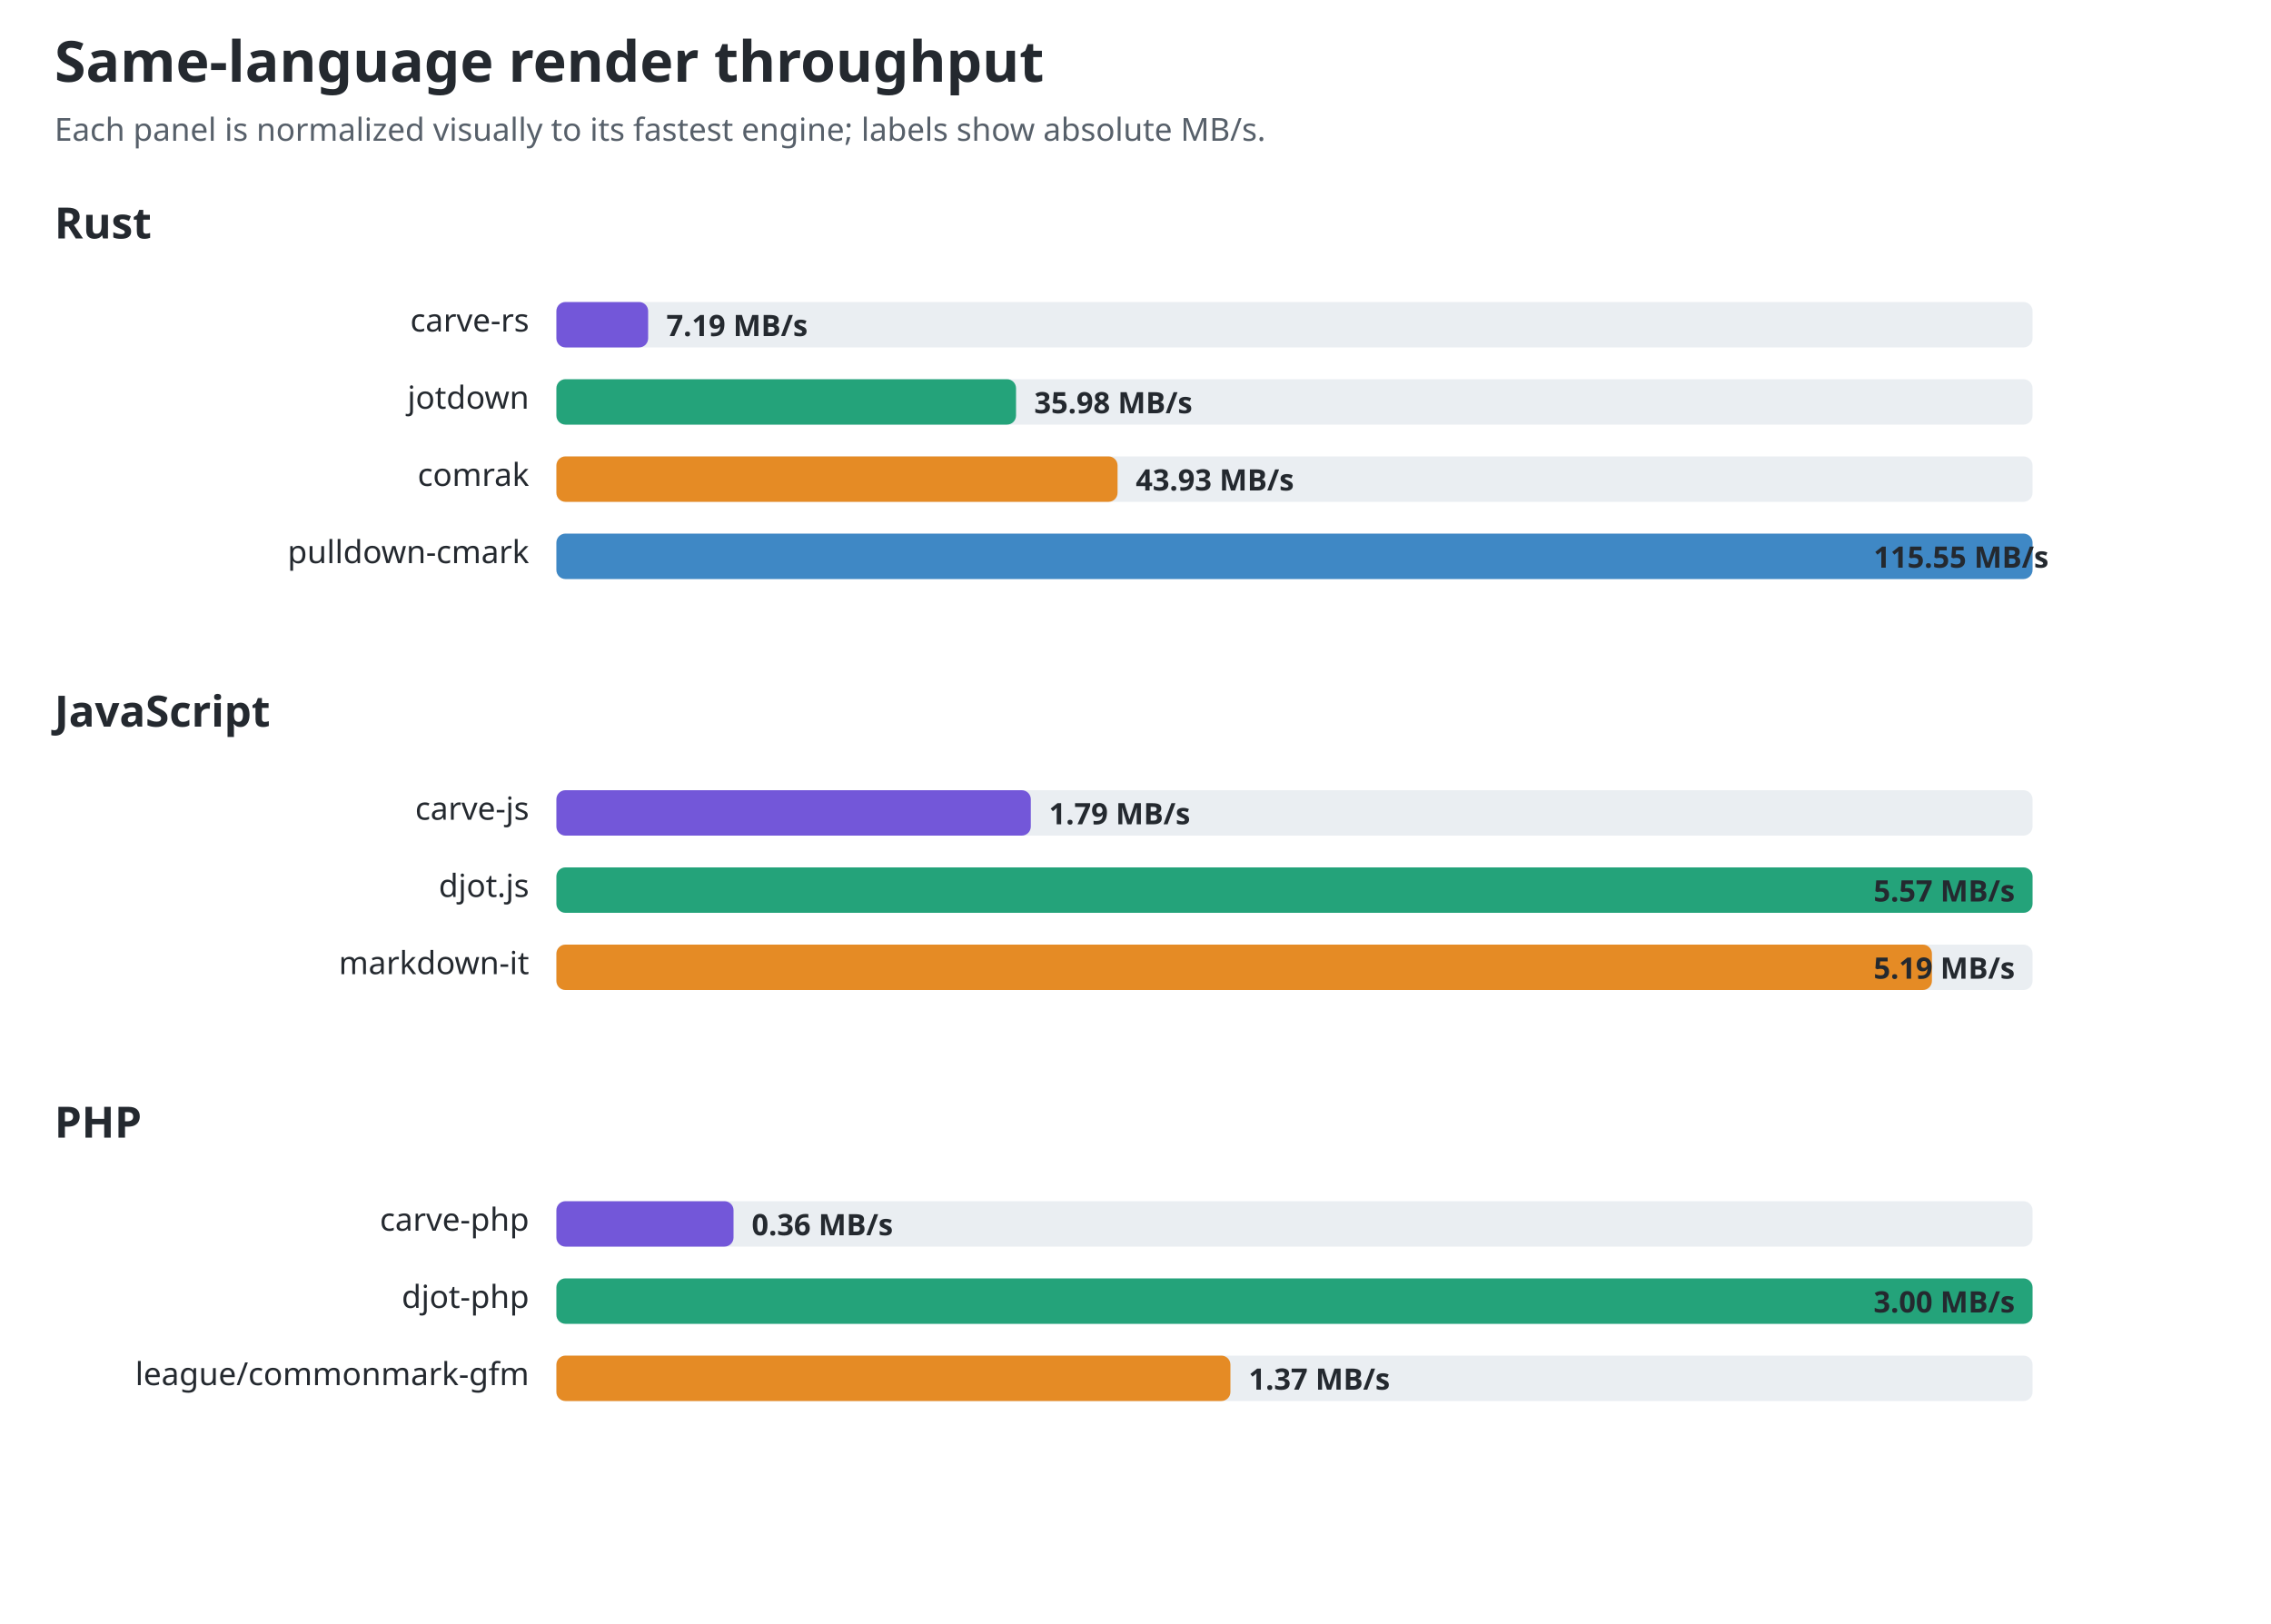
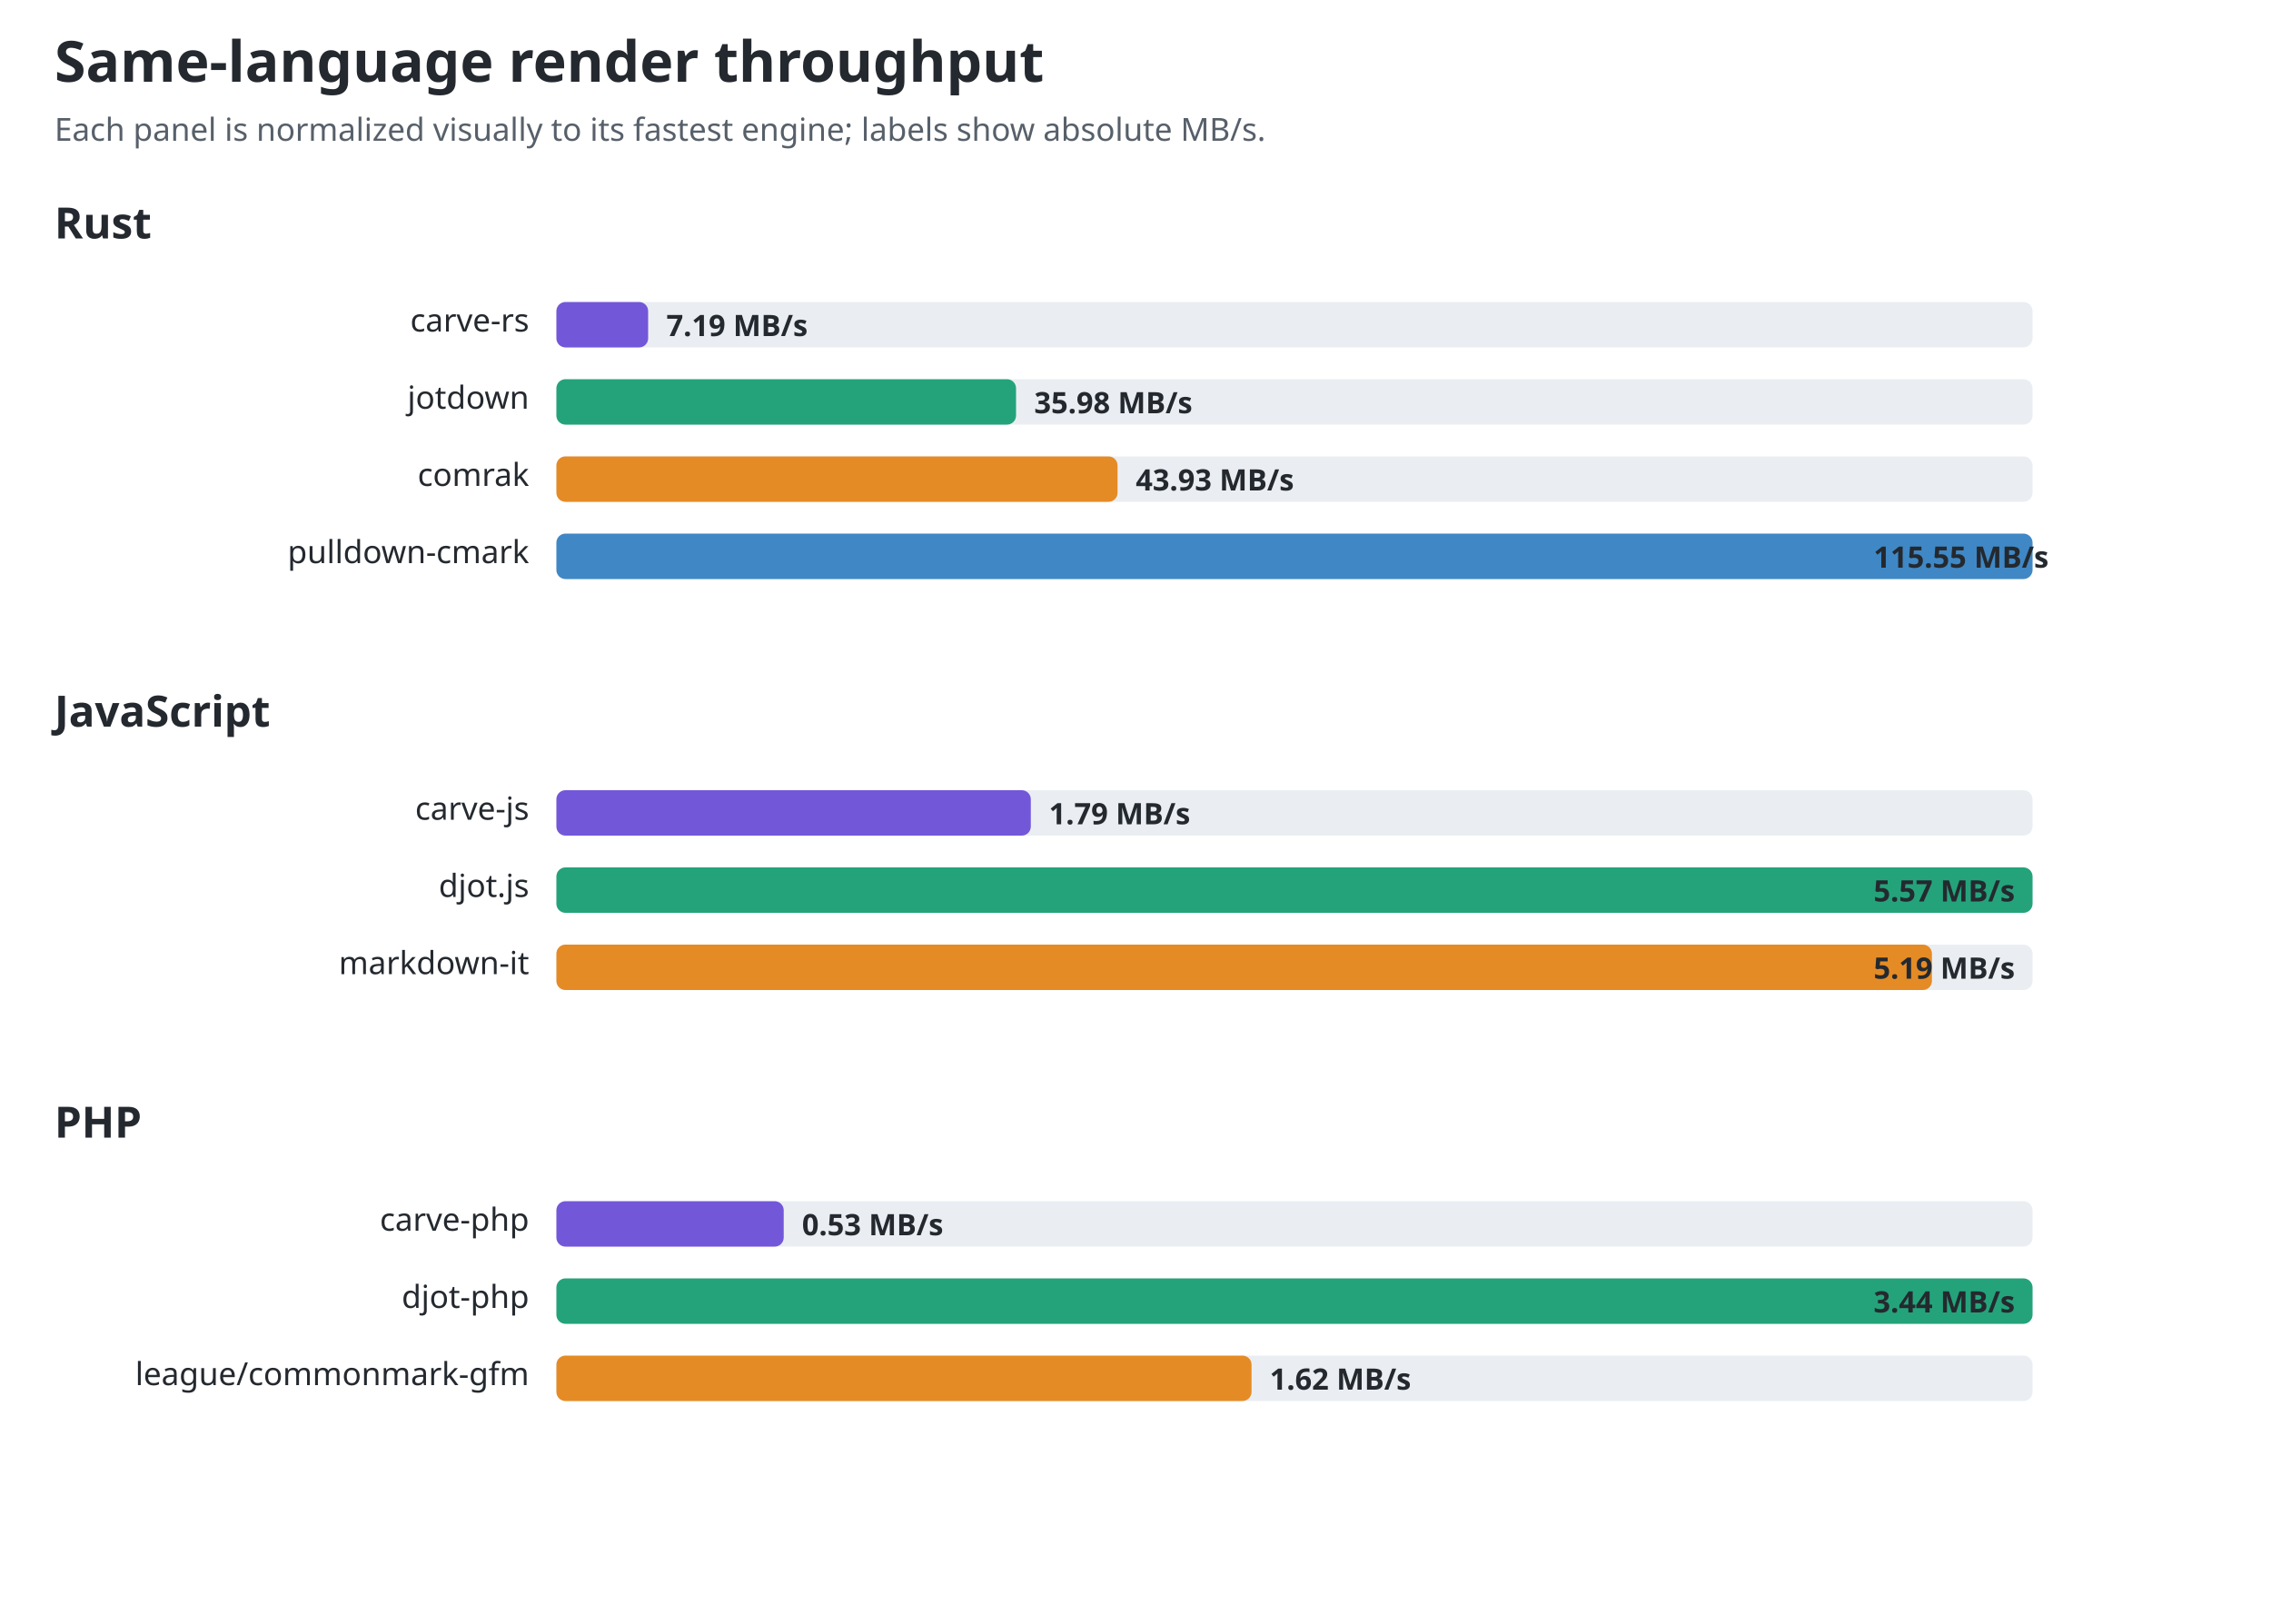
<svg xmlns="http://www.w3.org/2000/svg" width="1000" height="715" viewBox="0 0 1000 715" role="img" aria-labelledby="title desc">
  <style>text{font-family:ui-sans-serif,system-ui,sans-serif;fill:#24292f}.title{font-size:25px;font-weight:700}.sub{font-size:14px;fill:#57606a}.group{font-size:19px;font-weight:650}.label{font-size:14px}.value{font-size:13px;font-weight:650;fill:#24292f}.track{fill:#eaeef2}@media(prefers-color-scheme:dark){text,.value{fill:#f0f6fc}.sub{fill:#8c959f}.track{fill:#30363d}}</style>
  <text id="chart-title" class="title" x="24" y="36">Same-language render throughput</text>
  <text class="sub" x="24" y="62">Each panel is normalized visually to its fastest engine; labels show absolute MB/s.</text>
  <text class="group" x="24" y="105">Rust</text>
  <text class="label" x="233" y="146" text-anchor="end">carve-rs</text>
  <rect class="track" x="245" y="133" width="650" height="20" rx="4" />
  <rect x="245" y="133" width="40.4" height="20" rx="4" fill="#7357d9" />
  <text class="value" x="293.446" y="148">7.19 MB/s</text>
  <text class="label" x="233" y="180" text-anchor="end">jotdown</text>
  <rect class="track" x="245" y="167" width="650" height="20" rx="4" />
  <rect x="245" y="167" width="202.4" height="20" rx="4" fill="#24a37a" />
  <text class="value" x="455.397" y="182">35.98 MB/s</text>
  <text class="label" x="233" y="214" text-anchor="end">comrak</text>
  <rect class="track" x="245" y="201" width="650" height="20" rx="4" />
  <rect x="245" y="201" width="247.1" height="20" rx="4" fill="#e58b25" />
  <text class="value" x="500.118" y="216">43.93 MB/s</text>
  <text class="label" x="233" y="248" text-anchor="end">pulldown-cmark</text>
  <rect class="track" x="245" y="235" width="650" height="20" rx="4" />
  <rect x="245" y="235" width="650.0" height="20" rx="4" fill="#3f88c5" />
  <text class="value" x="825" y="250">115.55 MB/s</text>
  <text class="group" x="24" y="320">JavaScript</text>
  <text class="label" x="233" y="361" text-anchor="end">carve-js</text>
  <rect class="track" x="245" y="348" width="650" height="20" rx="4" />
  <rect x="245" y="348" width="208.9" height="20" rx="4" fill="#7357d9" />
  <text class="value" x="461.887" y="363">1.79 MB/s</text>
  <text class="label" x="233" y="395" text-anchor="end">djot.js</text>
  <rect class="track" x="245" y="382" width="650" height="20" rx="4" />
  <rect x="245" y="382" width="650.0" height="20" rx="4" fill="#24a37a" />
  <text class="value" x="825" y="397">5.57 MB/s</text>
  <text class="label" x="233" y="429" text-anchor="end">markdown-it</text>
  <rect class="track" x="245" y="416" width="650" height="20" rx="4" />
  <rect x="245" y="416" width="605.7" height="20" rx="4" fill="#e58b25" />
  <text class="value" x="825" y="431">5.19 MB/s</text>
  <text class="group" x="24" y="501">PHP</text>
  <text class="label" x="233" y="542" text-anchor="end">carve-php</text>
  <rect class="track" x="245" y="529" width="650" height="20" rx="4" />
-   <rect x="245" y="529" width="78.0" height="20" rx="4" fill="#7357d9" />
-   <text class="value" x="331" y="544">0.36 MB/s</text>
+   <rect x="245" y="529" width="100.1" height="20" rx="4" fill="#7357d9" />
+   <text class="value" x="353.145" y="544">0.53 MB/s</text>
  <text class="label" x="233" y="576" text-anchor="end">djot-php</text>
  <rect class="track" x="245" y="563" width="650" height="20" rx="4" />
  <rect x="245" y="563" width="650.0" height="20" rx="4" fill="#24a37a" />
-   <text class="value" x="825" y="578">3.00 MB/s</text>
+   <text class="value" x="825" y="578">3.44 MB/s</text>
  <text class="label" x="233" y="610" text-anchor="end">league/commonmark-gfm</text>
  <rect class="track" x="245" y="597" width="650" height="20" rx="4" />
-   <rect x="245" y="597" width="296.8" height="20" rx="4" fill="#e58b25" />
-   <text class="value" x="549.833" y="612">1.37 MB/s</text>
+   <rect x="245" y="597" width="306.1" height="20" rx="4" fill="#e58b25" />
+   <text class="value" x="559.105" y="612">1.62 MB/s</text>
</svg>
